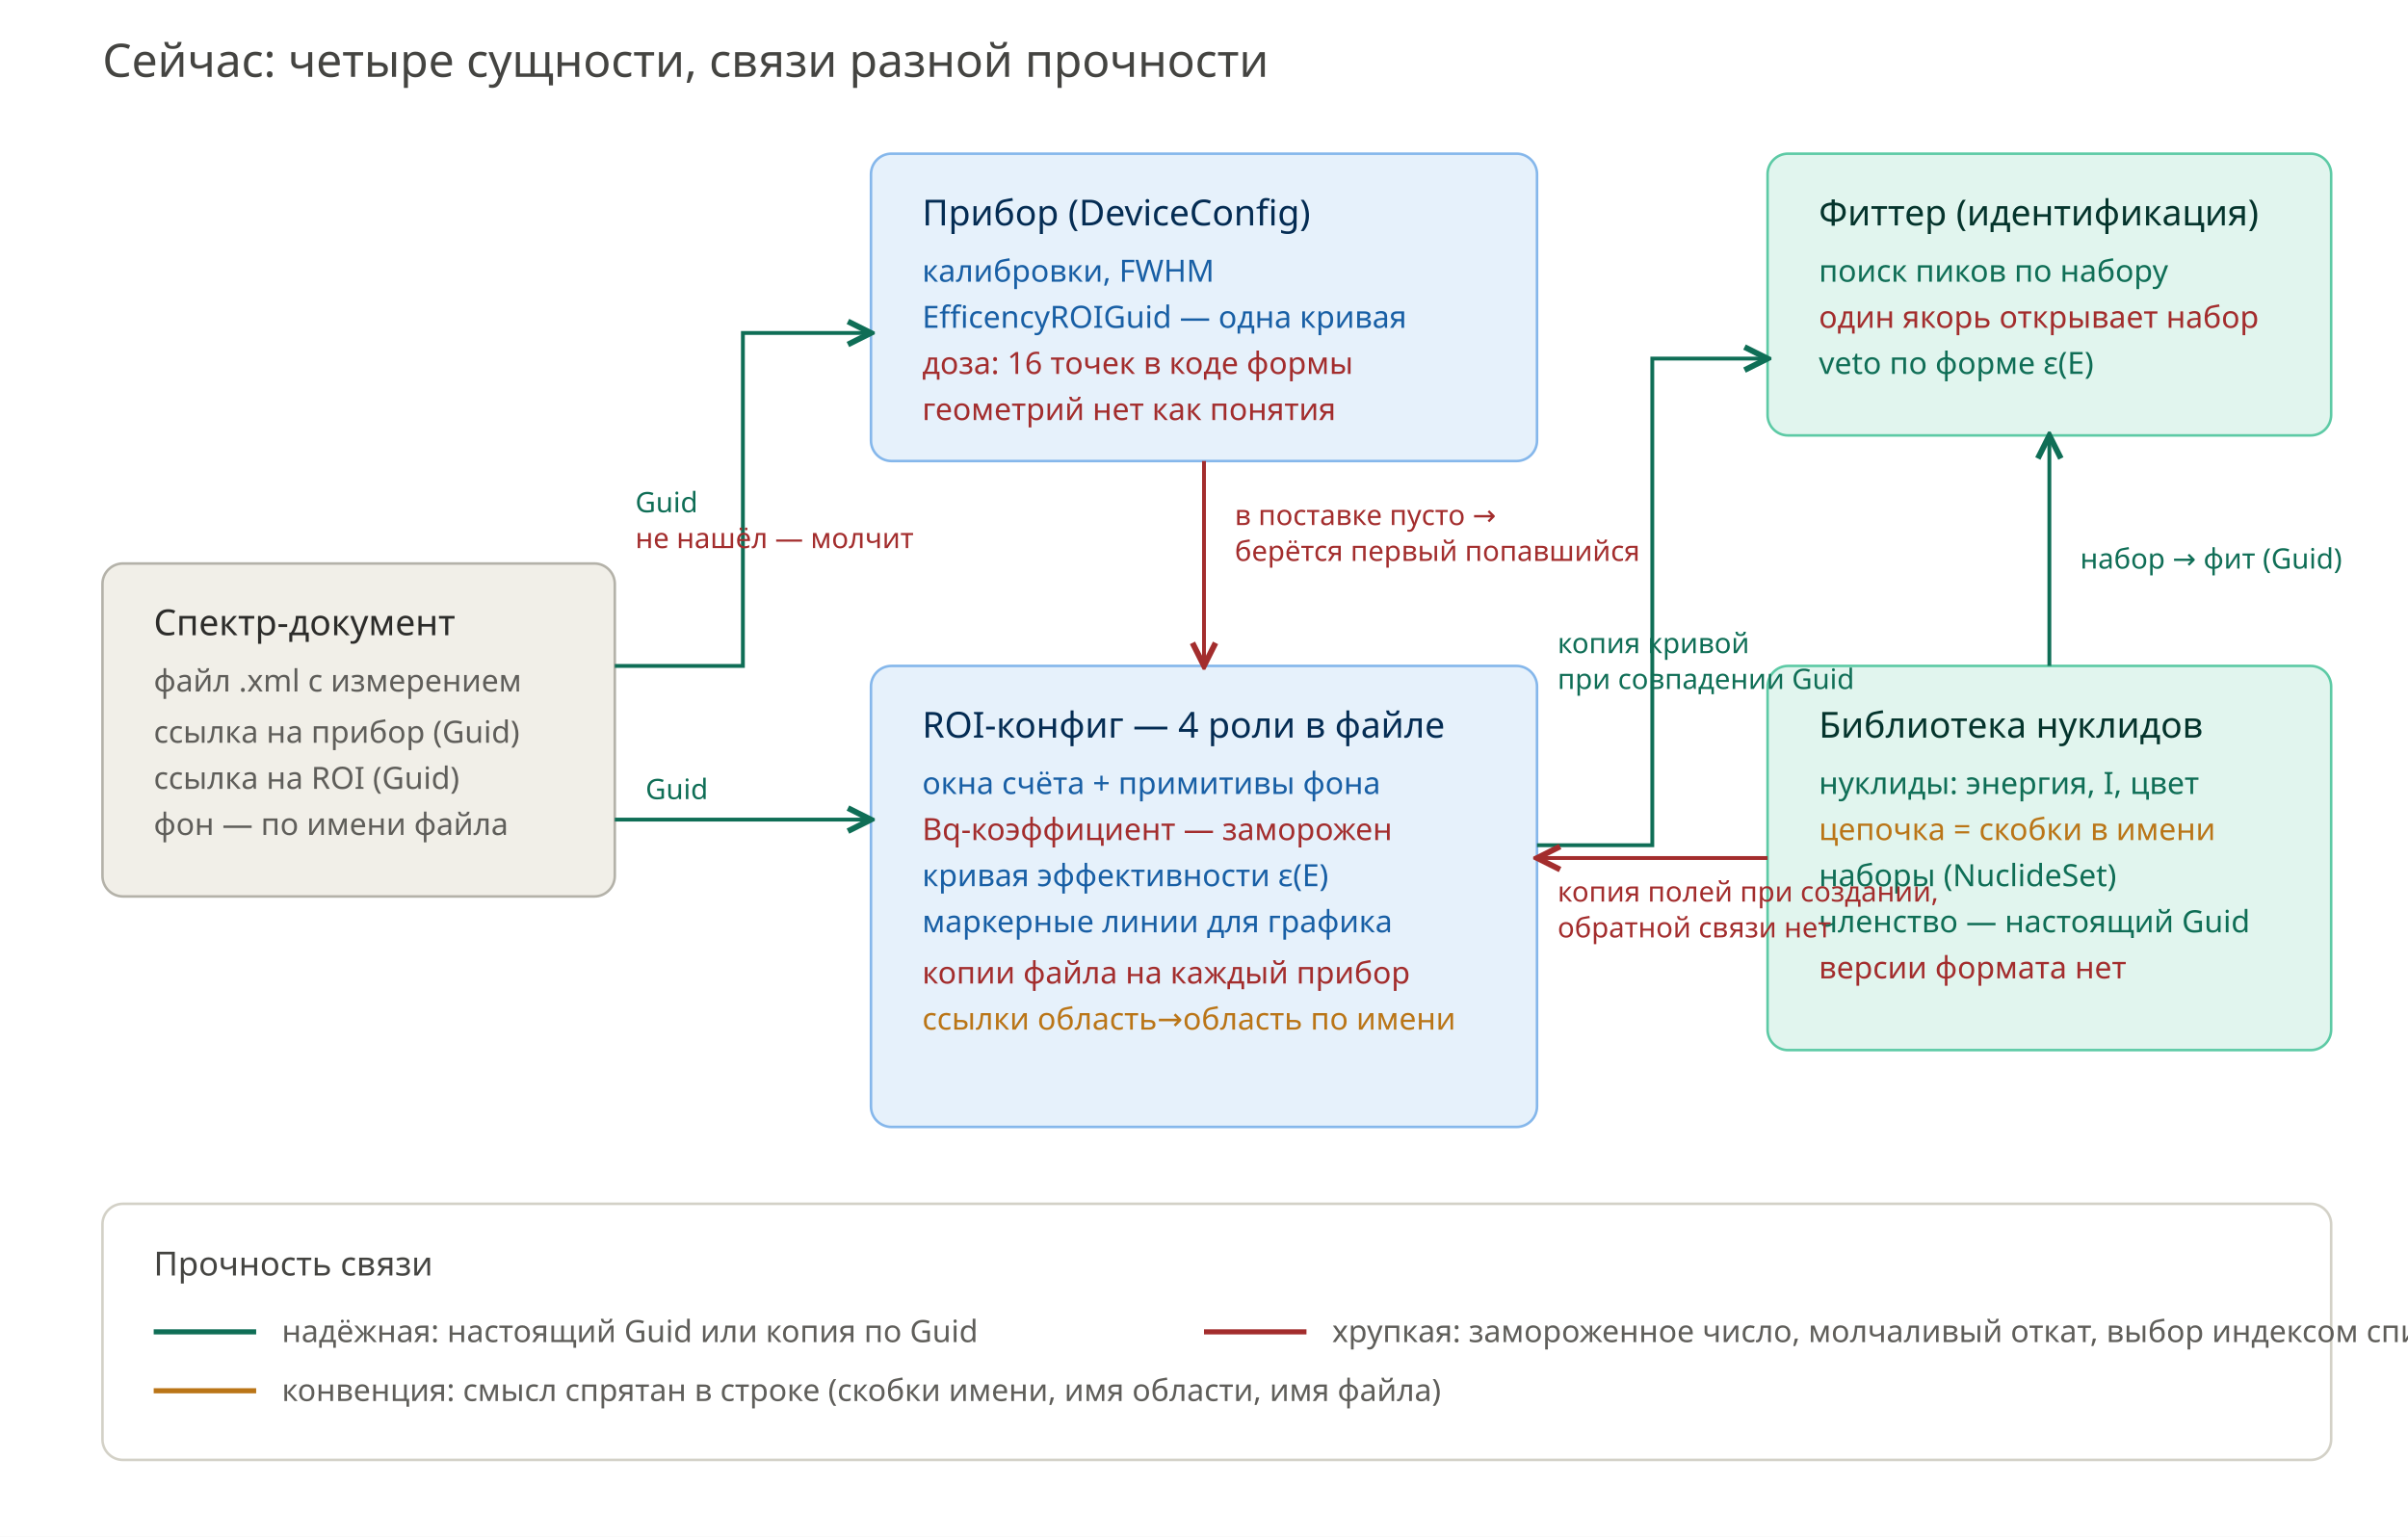
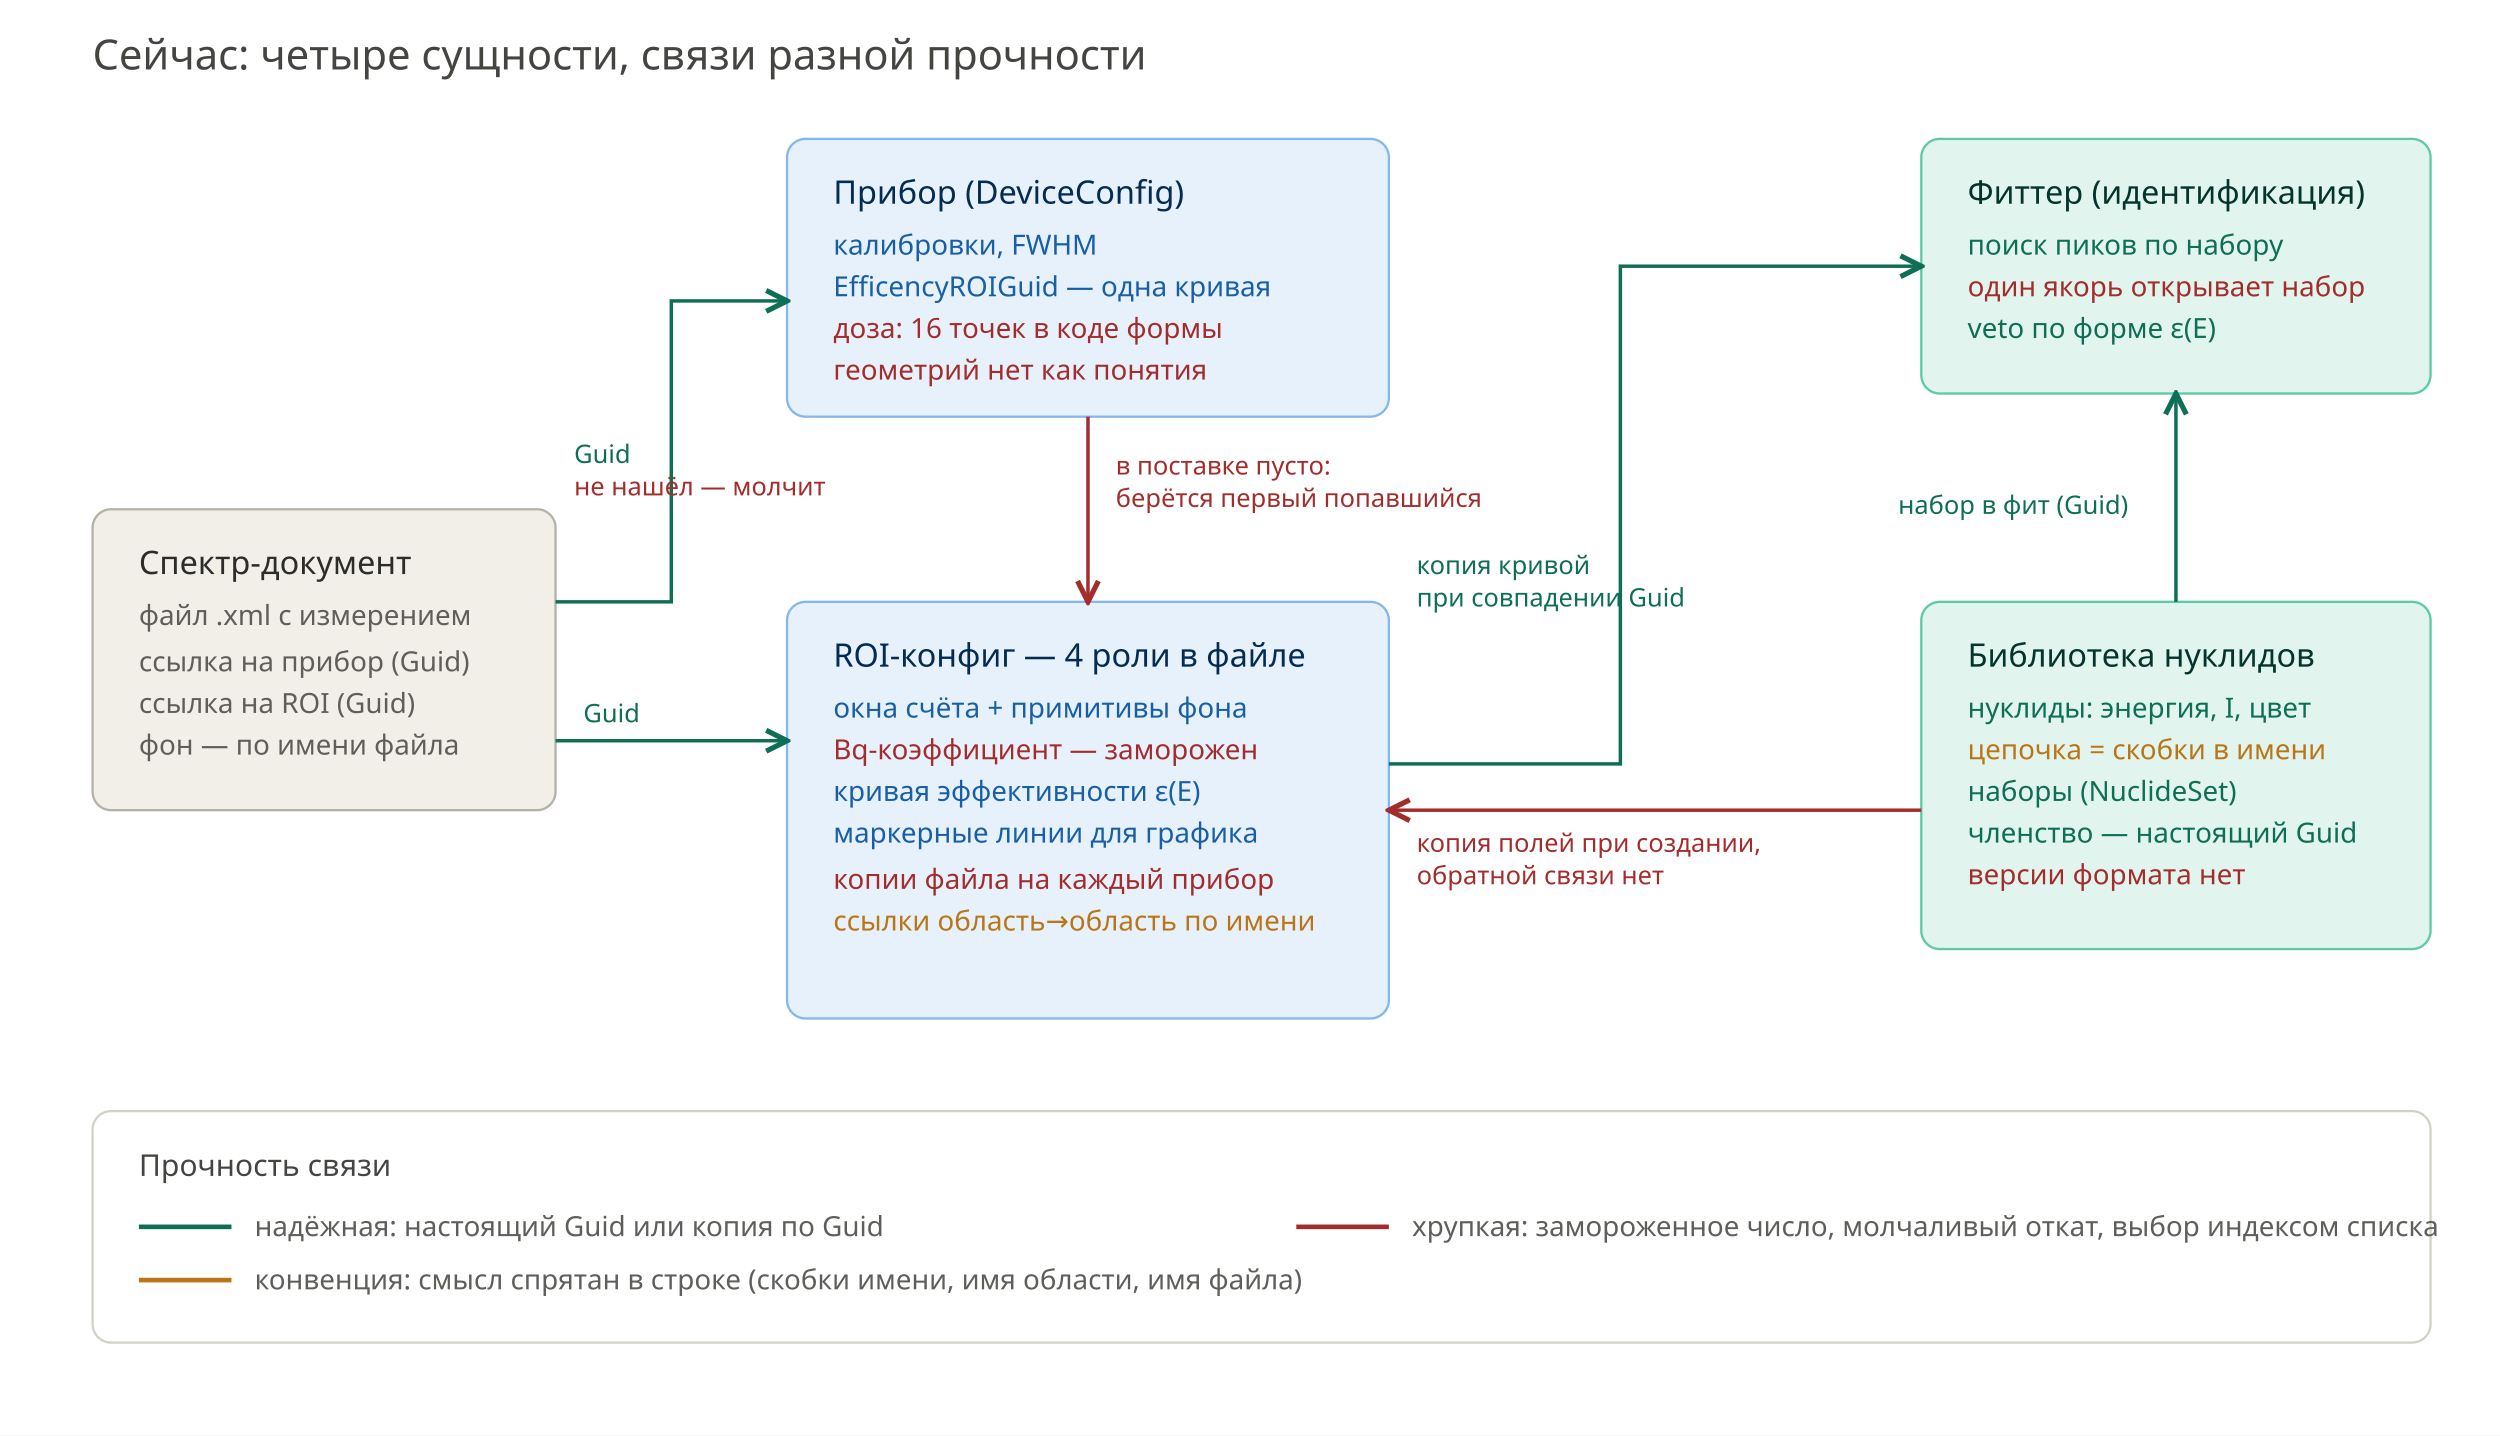
- <svg xmlns="http://www.w3.org/2000/svg" viewBox="0 0 940 600" role="img" aria-label="Карта связей BecqMoni сейчас">
+ <svg xmlns="http://www.w3.org/2000/svg" viewBox="0 0 1080 620" role="img" aria-label="Карта связей BecqMoni сейчас" font-family="Segoe UI, sans-serif">
  <defs>
    <marker id="at" markerWidth="8" markerHeight="8" refX="7" refY="4" orient="auto">
      <path d="M1,1 L7,4 L1,7" fill="none" stroke="#0F6E56" stroke-width="1.5" />
-     </marker>
-     <marker id="aa" markerWidth="8" markerHeight="8" refX="7" refY="4" orient="auto">
-       <path d="M1,1 L7,4 L1,7" fill="none" stroke="#BA7517" stroke-width="1.5" />
    </marker>
    <marker id="ar" markerWidth="8" markerHeight="8" refX="7" refY="4" orient="auto">
      <path d="M1,1 L7,4 L1,7" fill="none" stroke="#A32D2D" stroke-width="1.5" />
    </marker>
  </defs>
-   <rect x="0" y="0" width="940" height="600" fill="#FFFFFF" />
-   <text x="40" y="30" font-size="18" font-weight="500" fill="#444441" font-family="Segoe UI, sans-serif">Сейчас: четыре сущности, связи разной прочности</text>
+   <rect x="0" y="0" width="1080" height="620" fill="#FFFFFF" />
+   <text x="40" y="30" font-size="18" font-weight="500" fill="#444441">Сейчас: четыре сущности, связи разной прочности</text>
  <rect x="40" y="220" width="200" height="130" rx="8" fill="#F1EFE8" stroke="#B4B2A9" />
-   <text x="60" y="248" font-size="14" font-weight="500" fill="#2C2C2A" font-family="Segoe UI, sans-serif">Спектр-документ</text>
-   <text x="60" y="270" font-size="12" fill="#5F5E5A" font-family="Segoe UI, sans-serif">файл .xml с измерением</text>
-   <text x="60" y="290" font-size="12" fill="#5F5E5A" font-family="Segoe UI, sans-serif">ссылка на прибор (Guid)</text>
-   <text x="60" y="308" font-size="12" fill="#5F5E5A" font-family="Segoe UI, sans-serif">ссылка на ROI (Guid)</text>
-   <text x="60" y="326" font-size="12" fill="#5F5E5A" font-family="Segoe UI, sans-serif">фон — по имени файла</text>
+   <text x="60" y="248" font-size="14" font-weight="500" fill="#2C2C2A">Спектр-документ</text>
+   <text x="60" y="270" font-size="12" fill="#5F5E5A">файл .xml с измерением</text>
+   <text x="60" y="290" font-size="12" fill="#5F5E5A">ссылка на прибор (Guid)</text>
+   <text x="60" y="308" font-size="12" fill="#5F5E5A">ссылка на ROI (Guid)</text>
+   <text x="60" y="326" font-size="12" fill="#5F5E5A">фон — по имени файла</text>
  <rect x="340" y="60" width="260" height="120" rx="8" fill="#E6F1FB" stroke="#85B7EB" />
-   <text x="360" y="88" font-size="14" font-weight="500" fill="#042C53" font-family="Segoe UI, sans-serif">Прибор (DeviceConfig)</text>
-   <text x="360" y="110" font-size="12" fill="#185FA5" font-family="Segoe UI, sans-serif">калибровки, FWHM</text>
-   <text x="360" y="128" font-size="12" fill="#185FA5" font-family="Segoe UI, sans-serif">EfficencyROIGuid — одна кривая</text>
-   <text x="360" y="146" font-size="12" fill="#A32D2D" font-family="Segoe UI, sans-serif">доза: 16 точек в коде формы</text>
-   <text x="360" y="164" font-size="12" fill="#A32D2D" font-family="Segoe UI, sans-serif">геометрий нет как понятия</text>
+   <text x="360" y="88" font-size="14" font-weight="500" fill="#042C53">Прибор (DeviceConfig)</text>
+   <text x="360" y="110" font-size="12" fill="#185FA5">калибровки, FWHM</text>
+   <text x="360" y="128" font-size="12" fill="#185FA5">EfficencyROIGuid — одна кривая</text>
+   <text x="360" y="146" font-size="12" fill="#A32D2D">доза: 16 точек в коде формы</text>
+   <text x="360" y="164" font-size="12" fill="#A32D2D">геометрий нет как понятия</text>
  <rect x="340" y="260" width="260" height="180" rx="8" fill="#E6F1FB" stroke="#85B7EB" />
-   <text x="360" y="288" font-size="14" font-weight="500" fill="#042C53" font-family="Segoe UI, sans-serif">ROI-конфиг — 4 роли в файле</text>
-   <text x="360" y="310" font-size="12" fill="#185FA5" font-family="Segoe UI, sans-serif">окна счёта + примитивы фона</text>
-   <text x="360" y="328" font-size="12" fill="#A32D2D" font-family="Segoe UI, sans-serif">Bq-коэффициент — заморожен</text>
-   <text x="360" y="346" font-size="12" fill="#185FA5" font-family="Segoe UI, sans-serif">кривая эффективности ε(E)</text>
-   <text x="360" y="364" font-size="12" fill="#185FA5" font-family="Segoe UI, sans-serif">маркерные линии для графика</text>
-   <text x="360" y="384" font-size="12" fill="#A32D2D" font-family="Segoe UI, sans-serif">копии файла на каждый прибор</text>
-   <text x="360" y="402" font-size="12" fill="#BA7517" font-family="Segoe UI, sans-serif">ссылки область→область по имени</text>
-   <rect x="690" y="260" width="220" height="150" rx="8" fill="#E1F5EE" stroke="#5DCAA5" />
-   <text x="710" y="288" font-size="14" font-weight="500" fill="#04342C" font-family="Segoe UI, sans-serif">Библиотека нуклидов</text>
-   <text x="710" y="310" font-size="12" fill="#0F6E56" font-family="Segoe UI, sans-serif">нуклиды: энергия, I, цвет</text>
-   <text x="710" y="328" font-size="12" fill="#BA7517" font-family="Segoe UI, sans-serif">цепочка = скобки в имени</text>
-   <text x="710" y="346" font-size="12" fill="#0F6E56" font-family="Segoe UI, sans-serif">наборы (NuclideSet)</text>
-   <text x="710" y="364" font-size="12" fill="#0F6E56" font-family="Segoe UI, sans-serif">членство — настоящий Guid</text>
-   <text x="710" y="382" font-size="12" fill="#A32D2D" font-family="Segoe UI, sans-serif">версии формата нет</text>
-   <rect x="690" y="60" width="220" height="110" rx="8" fill="#E1F5EE" stroke="#5DCAA5" />
-   <text x="710" y="88" font-size="14" font-weight="500" fill="#04342C" font-family="Segoe UI, sans-serif">Фиттер (идентификация)</text>
-   <text x="710" y="110" font-size="12" fill="#0F6E56" font-family="Segoe UI, sans-serif">поиск пиков по набору</text>
-   <text x="710" y="128" font-size="12" fill="#A32D2D" font-family="Segoe UI, sans-serif">один якорь открывает набор</text>
-   <text x="710" y="146" font-size="12" fill="#0F6E56" font-family="Segoe UI, sans-serif">veto по форме ε(E)</text>
+   <text x="360" y="288" font-size="14" font-weight="500" fill="#042C53">ROI-конфиг — 4 роли в файле</text>
+   <text x="360" y="310" font-size="12" fill="#185FA5">окна счёта + примитивы фона</text>
+   <text x="360" y="328" font-size="12" fill="#A32D2D">Bq-коэффициент — заморожен</text>
+   <text x="360" y="346" font-size="12" fill="#185FA5">кривая эффективности ε(E)</text>
+   <text x="360" y="364" font-size="12" fill="#185FA5">маркерные линии для графика</text>
+   <text x="360" y="384" font-size="12" fill="#A32D2D">копии файла на каждый прибор</text>
+   <text x="360" y="402" font-size="12" fill="#BA7517">ссылки область→область по имени</text>
+   <rect x="830" y="260" width="220" height="150" rx="8" fill="#E1F5EE" stroke="#5DCAA5" />
+   <text x="850" y="288" font-size="14" font-weight="500" fill="#04342C">Библиотека нуклидов</text>
+   <text x="850" y="310" font-size="12" fill="#0F6E56">нуклиды: энергия, I, цвет</text>
+   <text x="850" y="328" font-size="12" fill="#BA7517">цепочка = скобки в имени</text>
+   <text x="850" y="346" font-size="12" fill="#0F6E56">наборы (NuclideSet)</text>
+   <text x="850" y="364" font-size="12" fill="#0F6E56">членство — настоящий Guid</text>
+   <text x="850" y="382" font-size="12" fill="#A32D2D">версии формата нет</text>
+   <rect x="830" y="60" width="220" height="110" rx="8" fill="#E1F5EE" stroke="#5DCAA5" />
+   <text x="850" y="88" font-size="14" font-weight="500" fill="#04342C">Фиттер (идентификация)</text>
+   <text x="850" y="110" font-size="12" fill="#0F6E56">поиск пиков по набору</text>
+   <text x="850" y="128" font-size="12" fill="#A32D2D">один якорь открывает набор</text>
+   <text x="850" y="146" font-size="12" fill="#0F6E56">veto по форме ε(E)</text>
  <path d="M240,260 L290,260 L290,130 L340,130" fill="none" stroke="#0F6E56" stroke-width="1.5" marker-end="url(#at)" />
-   <text x="248" y="200" font-size="11" fill="#0F6E56" font-family="Segoe UI, sans-serif">Guid</text>
-   <text x="248" y="214" font-size="11" fill="#A32D2D" font-family="Segoe UI, sans-serif">не нашёл — молчит</text>
+   <text x="248" y="200" font-size="11" fill="#0F6E56">Guid</text>
+   <text x="248" y="214" font-size="11" fill="#A32D2D">не нашёл — молчит</text>
  <path d="M240,320 L340,320" fill="none" stroke="#0F6E56" stroke-width="1.5" marker-end="url(#at)" />
-   <text x="252" y="312" font-size="11" fill="#0F6E56" font-family="Segoe UI, sans-serif">Guid</text>
+   <text x="252" y="312" font-size="11" fill="#0F6E56">Guid</text>
  <path d="M470,180 L470,260" fill="none" stroke="#A32D2D" stroke-width="1.5" marker-end="url(#ar)" />
-   <text x="482" y="205" font-size="11" fill="#A32D2D" font-family="Segoe UI, sans-serif">в поставке пусто →</text>
-   <text x="482" y="219" font-size="11" fill="#A32D2D" font-family="Segoe UI, sans-serif">берётся первый попавшийся</text>
-   <path d="M800,260 L800,170" fill="none" stroke="#0F6E56" stroke-width="1.5" marker-end="url(#at)" />
-   <text x="812" y="222" font-size="11" fill="#0F6E56" font-family="Segoe UI, sans-serif">набор → фит (Guid)</text>
-   <path d="M600,330 L645,330 L645,140 L690,140" fill="none" stroke="#0F6E56" stroke-width="1.5" marker-end="url(#at)" />
-   <text x="608" y="255" font-size="11" fill="#0F6E56" font-family="Segoe UI, sans-serif">копия кривой</text>
-   <text x="608" y="269" font-size="11" fill="#0F6E56" font-family="Segoe UI, sans-serif">при совпадении Guid</text>
-   <path d="M690,335 L600,335" fill="none" stroke="#A32D2D" stroke-width="1.5" marker-end="url(#ar)" />
-   <text x="608" y="352" font-size="11" fill="#A32D2D" font-family="Segoe UI, sans-serif">копия полей при создании,</text>
-   <text x="608" y="366" font-size="11" fill="#A32D2D" font-family="Segoe UI, sans-serif">обратной связи нет</text>
-   <rect x="40" y="470" width="870" height="100" rx="8" fill="none" stroke="#D3D1C7" />
-   <text x="60" y="498" font-size="13" font-weight="500" fill="#444441" font-family="Segoe UI, sans-serif">Прочность связи</text>
-   <line x1="60" y1="520" x2="100" y2="520" stroke="#0F6E56" stroke-width="2" />
-   <text x="110" y="524" font-size="12" fill="#5F5E5A" font-family="Segoe UI, sans-serif">надёжная: настоящий Guid или копия по Guid</text>
-   <line x1="60" y1="543" x2="100" y2="543" stroke="#BA7517" stroke-width="2" />
-   <text x="110" y="547" font-size="12" fill="#5F5E5A" font-family="Segoe UI, sans-serif">конвенция: смысл спрятан в строке (скобки имени, имя области, имя файла)</text>
-   <line x1="470" y1="520" x2="510" y2="520" stroke="#A32D2D" stroke-width="2" />
-   <text x="520" y="524" font-size="12" fill="#5F5E5A" font-family="Segoe UI, sans-serif">хрупкая: замороженное число, молчаливый откат, выбор индексом списка</text>
+   <text x="482" y="205" font-size="11" fill="#A32D2D">в поставке пусто:</text>
+   <text x="482" y="219" font-size="11" fill="#A32D2D">берётся первый попавшийся</text>
+   <path d="M940,260 L940,170" fill="none" stroke="#0F6E56" stroke-width="1.5" marker-end="url(#at)" />
+   <text x="820" y="222" font-size="11" fill="#0F6E56">набор в фит (Guid)</text>
+   <path d="M600,330 L700,330 L700,115 L830,115" fill="none" stroke="#0F6E56" stroke-width="1.5" marker-end="url(#at)" />
+   <text x="612" y="248" font-size="11" fill="#0F6E56">копия кривой</text>
+   <text x="612" y="262" font-size="11" fill="#0F6E56">при совпадении Guid</text>
+   <path d="M830,350 L600,350" fill="none" stroke="#A32D2D" stroke-width="1.5" marker-end="url(#ar)" />
+   <text x="612" y="368" font-size="11" fill="#A32D2D">копия полей при создании,</text>
+   <text x="612" y="382" font-size="11" fill="#A32D2D">обратной связи нет</text>
+   <rect x="40" y="480" width="1010" height="100" rx="8" fill="none" stroke="#D3D1C7" />
+   <text x="60" y="508" font-size="13" font-weight="500" fill="#444441">Прочность связи</text>
+   <line x1="60" y1="530" x2="100" y2="530" stroke="#0F6E56" stroke-width="2" />
+   <text x="110" y="534" font-size="12" fill="#5F5E5A">надёжная: настоящий Guid или копия по Guid</text>
+   <line x1="60" y1="553" x2="100" y2="553" stroke="#BA7517" stroke-width="2" />
+   <text x="110" y="557" font-size="12" fill="#5F5E5A">конвенция: смысл спрятан в строке (скобки имени, имя области, имя файла)</text>
+   <line x1="560" y1="530" x2="600" y2="530" stroke="#A32D2D" stroke-width="2" />
+   <text x="610" y="534" font-size="12" fill="#5F5E5A">хрупкая: замороженное число, молчаливый откат, выбор индексом списка</text>
</svg>
